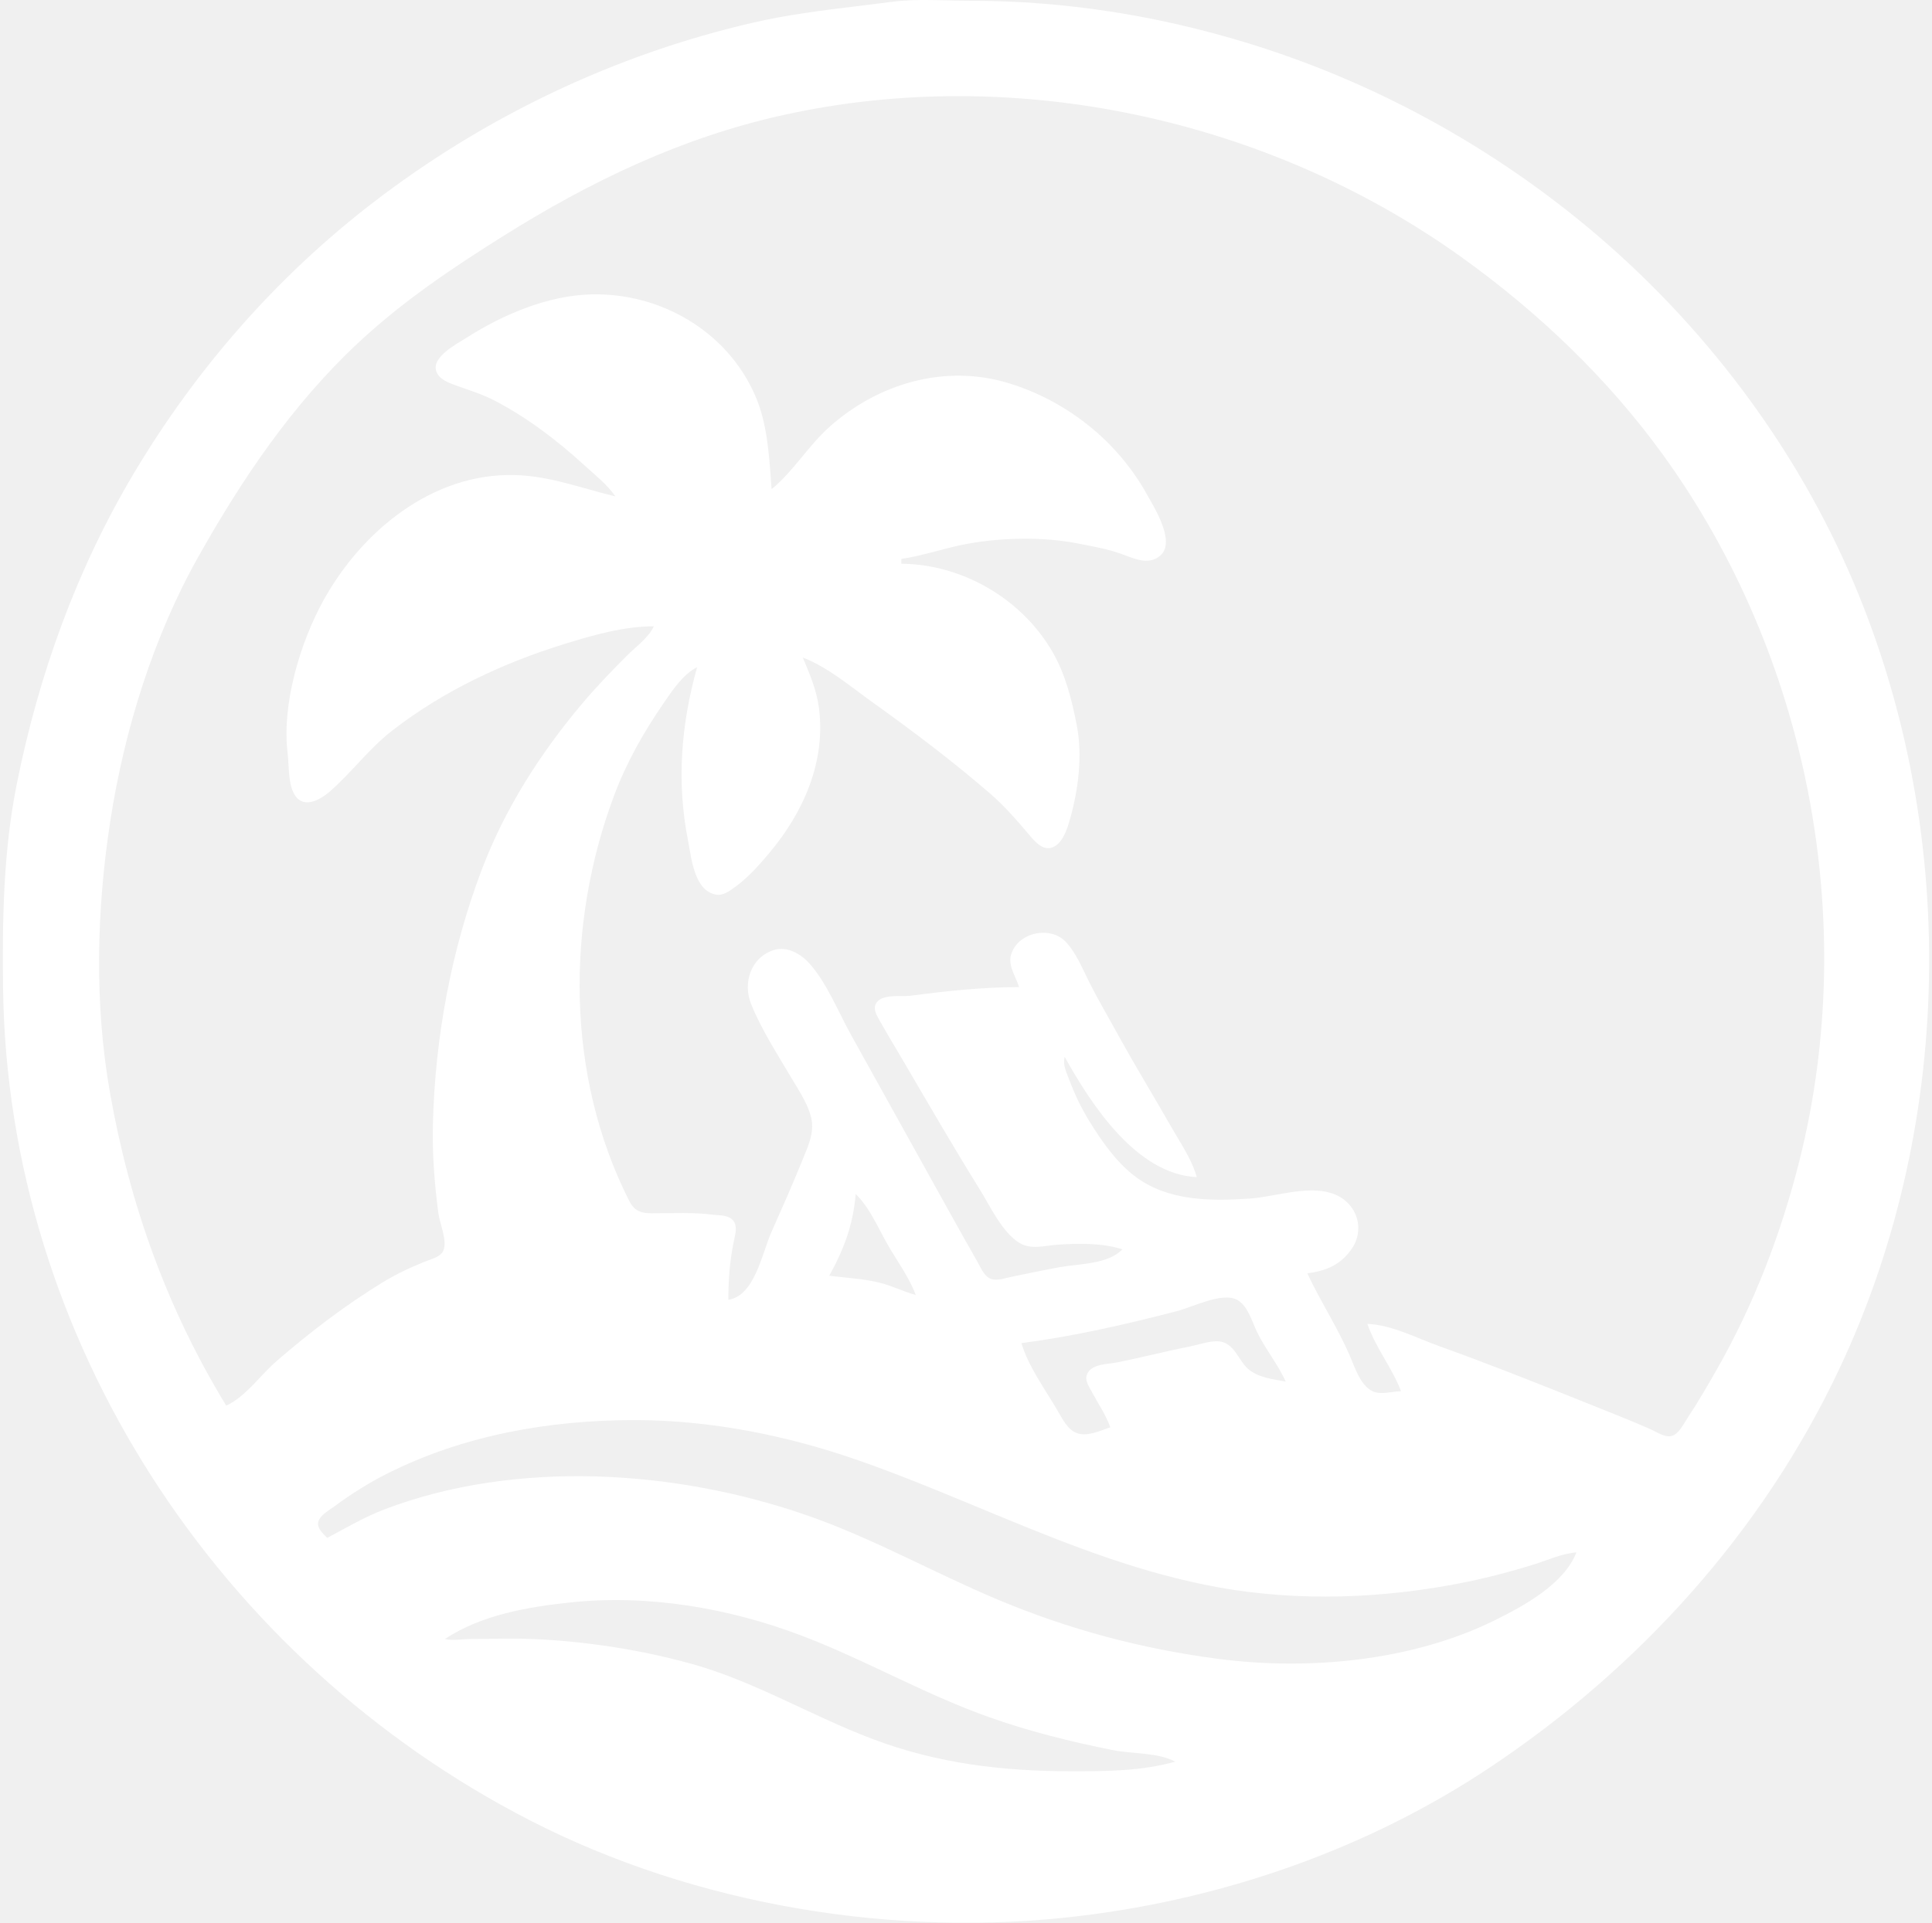
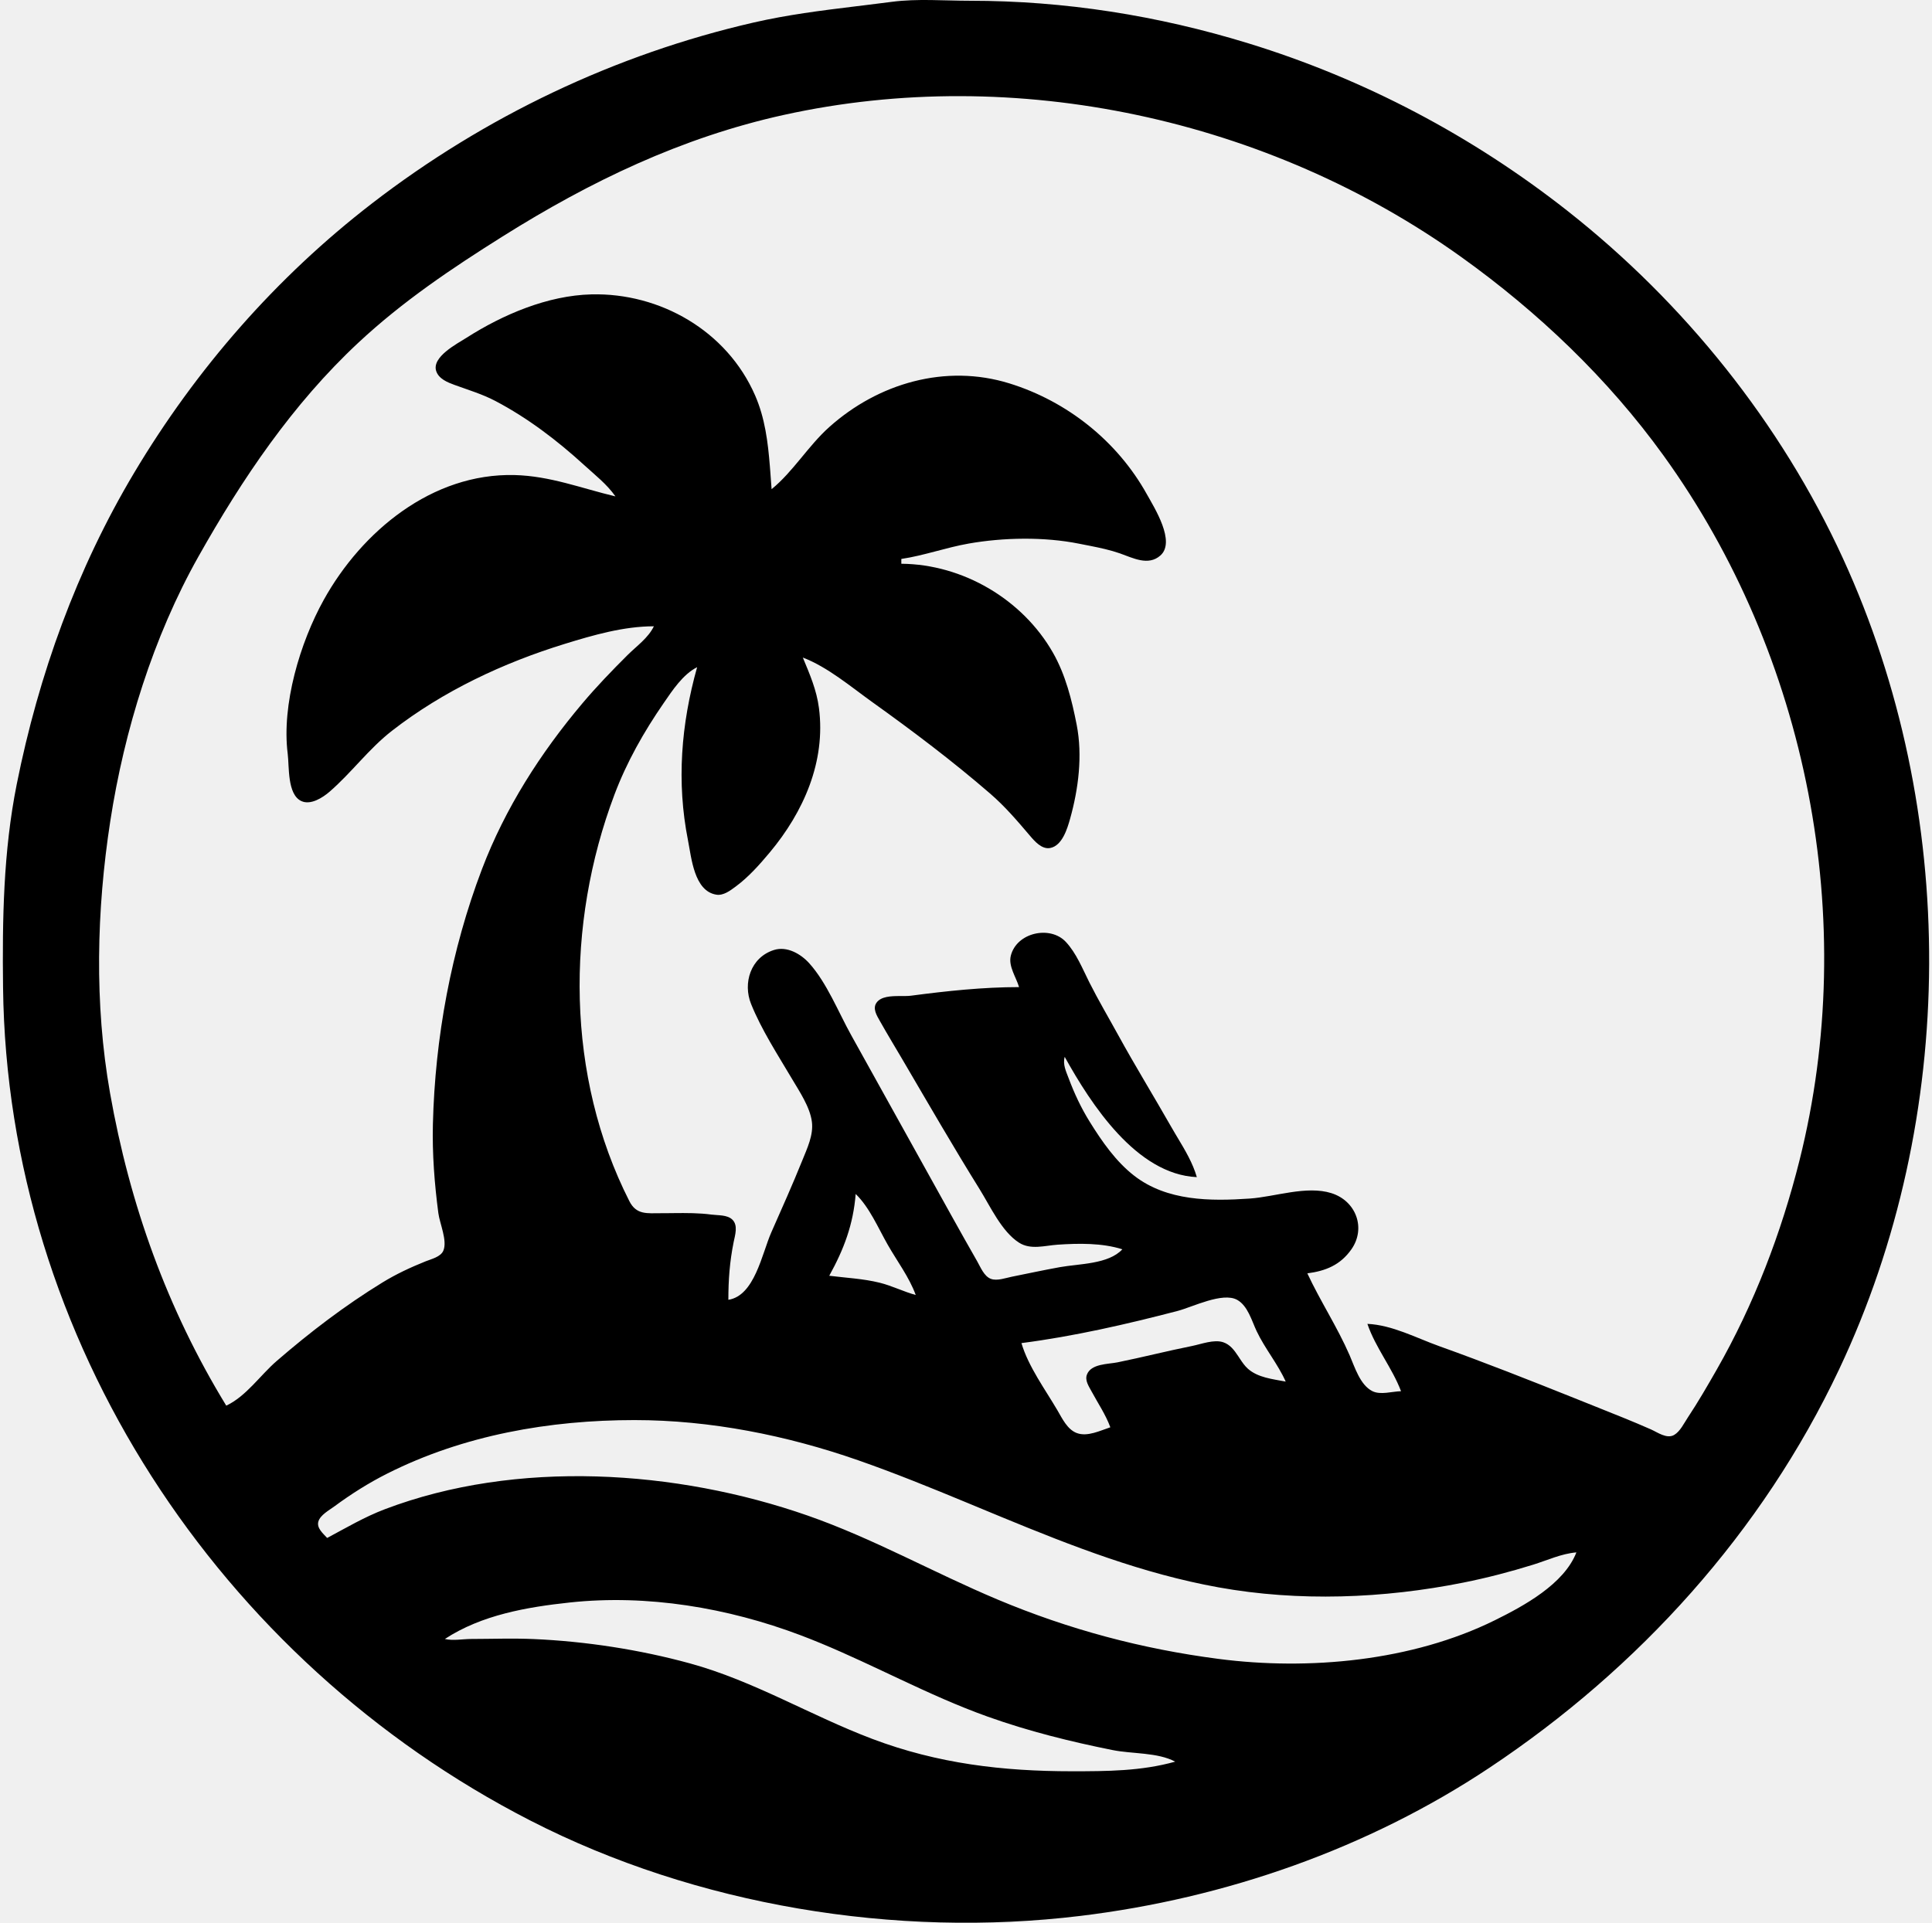
<svg xmlns="http://www.w3.org/2000/svg" height="660" viewBox="0 0 663 660" width="663">
-   <path d="m305.114.624c8.718-1.145 17.927-.365 26.713-.365 32.549 0 64.506 5.053 95.649 14.631 39.744 12.224 76.763 31.767 109.436 57.478 40.047 31.513 73.229 72.847 94.521 119.236 39.836 86.79 39.544 191.973-1.268 278.398-26.389 55.88-68.724 102.65-119.965 136.757-41.809 27.829-90.707 44.863-140.457 50.893-63.325 7.678-131.785-3.542-188.712-32.729-106.869-54.795-179.523-165.076-180.96-285.932-.277-23.301.086-46.741 4.699-69.815 7.513-37.579 20.613-73.904 40.286-106.877 21.281-35.67 48.77-67.147 81.688-92.526 38.602-29.761 83.468-51.167 130.978-62.058 11.474-2.63 22.995-4.087 34.573-5.496l3.658-.445c3.05-.372 6.104-.748 9.163-1.15zm-110.556 549.441c-14.717 1.578-30.239 4.256-42.87 12.522 2.843.684 6.102.005 9.069 0 7.125-.012 14.318-.28 21.435.032 17.817.782 36.382 3.632 53.587 8.35 22.029 6.041 41.433 17.929 62.656 25.945 22.39 8.457 44.677 11.085 68.427 11.085 11.968 0 23.846-.036 35.45-3.303-6.056-3.225-14.726-2.62-21.435-3.963-14.557-2.915-28.869-6.475-42.87-11.47-10.305-3.677-20.231-8.214-30.111-12.849l-6.349-2.985c-9.171-4.309-18.363-8.561-27.845-12.143-24.932-9.418-52.56-14.072-79.144-11.222zm22.259-62.614c-29.164 0-58.66 5.137-84.915 18.37-6.361 3.206-12.408 7.026-18.137 11.259-1.746 1.291-4.842 2.948-5.487 5.192-.655 2.276 1.686 4.182 3.014 5.638 6.562-3.498 12.797-7.2 19.786-9.855 45.199-17.17 99.992-13.571 145.098 2.172 22.494 7.851 43.219 19.592 65.129 28.8 24.503 10.298 49.53 16.975 75.847 20.399 31.042 4.038 66.434.765 94.808-13.242 9.971-4.922 23.814-12.422 28.03-23.32-5.207.455-9.892 2.686-14.84 4.224-7.867 2.446-15.827 4.52-23.908 6.139-27.388 5.487-56.512 6.619-84.091 1.64-25.992-4.693-50.143-14.119-74.18-24.035l-3.068-1.268c-2.045-.847-4.09-1.696-6.136-2.544l-3.069-1.272c-12.28-5.086-24.607-10.111-37.211-14.51-24.485-8.547-50.727-13.785-76.671-13.785zm51.114-447.991c-34.96 7.723-66.277 22.761-96.457 41.718-17.521 11.005-34.282 22.28-49.465 36.444-22.579 21.065-39.836 46.669-54.887 73.412-15.507 27.554-25.45 59.666-30.255 90.824-4.714 30.568-5.491 62.707-.091 93.301 6.75 38.249 19.599 74.141 39.89 107.338 6.819-3.185 11.66-10.446 17.313-15.337 11.415-9.876 23.4-19.029 36.275-26.929 4.766-2.924 9.662-5.194 14.84-7.275 1.953-.785 5.146-1.503 6.065-3.648 1.461-3.407-1.241-9.336-1.705-12.866-1.325-10.096-2.125-20.363-1.875-30.55.725-29.669 6.27-59.752 16.826-87.521 7.955-20.924 20.107-39.922 34.503-56.972 4.885-5.785 10.078-11.171 15.437-16.513 3.167-3.157 7.098-5.859 9.069-9.909-10.337.007-20.675 2.987-30.504 6.013-21.174 6.52-41.801 16.193-59.358 29.842-8.008 6.226-13.873 14.387-21.447 20.94-2.323 2.011-6.485 4.705-9.695 3.188-4.85-2.29-4.101-11.835-4.657-16.222-2.137-16.873 4.255-38.216 12.378-52.843 13.04-23.48 37.151-43.529 65.467-42.829 12.229.302 22.935 4.551 34.626 7.325-2.965-4.212-6.939-7.282-10.717-10.734-9.257-8.459-19.383-16.185-30.504-22.029-4.474-2.351-9.291-3.779-14.015-5.506-2.375-.868-5.366-2.063-6.26-4.702-1.655-4.889 7.149-9.417 10.382-11.479 12.5-7.969 27.827-14.525 42.87-14.894 23.509-.577 46.479 12.468 56.163 34.666 3.404 7.803 4.411 16.055 5.079 24.383l.122 1.562.174 2.346c.019.261.038.521.057.782l.116 1.564.12 1.564c7.384-6.019 12.577-14.877 19.786-21.324 16.861-15.078 39.937-21.772 61.832-14.984 19.787 6.133 36.984 19.788 47.106 37.96 2.648 4.754 10.036 16.374 4.698 21.109-4.177 3.707-9.475.818-13.881-.719-3.336-1.164-6.783-1.902-10.242-2.586l-1.887-.37c-.629-.123-1.258-.246-1.886-.372-11.98-2.402-25.917-2.153-37.923-.041-7.763 1.365-15.349 4.128-23.084 5.272v1.651c21.15.175 41.609 12.241 52.043 30.55 4.323 7.585 6.482 16.267 8.139 24.77 2.048 10.509.608 21.959-2.263 32.201-.963 3.434-2.711 9.256-6.817 10.047-2.903.559-5.368-2.331-7.025-4.279-4.344-5.108-8.476-9.963-13.573-14.374-12.896-11.157-26.531-21.449-40.397-31.373-7.362-5.269-15.426-12.12-23.908-15.34 2.385 5.745 4.721 11.086 5.533 17.339 2.386 18.393-5.314 35.705-16.872 49.54-3.527 4.222-7.299 8.476-11.745 11.756-1.843 1.361-4.157 3.138-6.595 2.753-7.646-1.208-8.556-12.733-9.728-18.637-3.97-19.999-2.376-39.861 3.133-59.449-4.901 2.485-8.444 7.924-11.521 12.385-6.771 9.816-12.646 20.199-16.859 31.376-16.778 44.52-16.616 96.664 5.119 139.523 2.427 4.786 6.111 4.144 10.895 4.144.721 0 1.443-.005 2.165-.011l2.168-.022c4.339-.045 8.687-.065 12.98.509 2.228.297 5.321.032 7.084 1.674 2.111 1.967.986 5.339.5 7.759-1.359 6.766-1.813 12.914-1.813 19.816 9.024-1.399 11.525-15.866 14.724-23.119 3.625-8.216 7.313-16.441 10.667-24.77 1.649-4.094 3.854-8.671 3.275-13.211-.65-5.102-4.336-10.511-6.905-14.862-4.862-8.234-10.389-16.708-13.969-25.596-2.862-7.105-.197-15.983 7.872-18.522 4.45-1.4 9.198 1.346 12.094 4.563 6.073 6.743 9.993 16.778 14.402 24.693l34.395 61.926c2.921 5.244 5.848 10.482 8.837 15.688 1.166 2.031 2.352 5.167 4.74 6.033 2.127.771 5.033-.325 7.149-.749 5.492-1.1 10.976-2.287 16.488-3.283 6.605-1.193 16.674-.969 21.435-6.13-6.963-2.205-15.012-2.075-22.259-1.578-4.353.299-9.178 1.856-13.178-.686-5.953-3.783-9.91-12.522-13.553-18.378-8.98-14.439-17.441-29.096-26.041-43.761l-1.376-2.335-2.766-4.665c-1.381-2.334-2.751-4.675-4.08-7.036-1.027-1.826-2.55-4.233-1.078-6.247 1.546-2.114 4.915-2.239 7.956-2.243l.603 0c1.195.002 2.316.002 3.223-.117 12.274-1.615 24.719-2.953 37.099-2.953-.964-3.352-3.72-7.141-2.838-10.73 1.972-8.031 13.526-10.543 18.9-4.781 3.608 3.868 5.704 9.192 8.051 13.86 3.097 6.162 6.624 12.118 9.941 18.165 5.806 10.586 12.146 20.881 18.117 31.376.492.866 1 1.727 1.512 2.587l.772 1.291c2.577 4.303 5.165 8.635 6.553 13.462-20.736-.949-36.302-25.019-45.343-41.284-.721 2.604.451 4.928 1.388 7.431 1.948 5.198 4.276 10.148 7.206 14.862 4.185 6.733 8.982 13.666 15.314 18.554 11.236 8.674 26.053 8.722 39.572 7.794 8.67-.595 19.503-4.542 28.03-1.864 8.514 2.674 11.941 12.063 6.885 19.276-3.787 5.403-8.843 7.443-15.129 8.258 4.445 9.536 10.269 18.385 14.49 28.073 1.758 4.036 3.591 10.221 7.805 12.35 2.806 1.417 6.825.097 9.858.035-3.044-8.054-8.743-14.888-11.542-23.119 8.534.391 16.787 4.843 24.733 7.685 15.63 5.59 31.064 11.702 46.475 17.869l7.112 2.849c6.339 2.539 12.716 5.052 18.962 7.813 2.285 1.01 5.449 3.37 7.975 1.917 2.061-1.186 3.394-4.015 4.665-5.932 3.556-5.362 6.776-10.929 9.966-16.513 12.774-22.366 22.144-46.873 28.403-71.834 20.645-82.323 2.934-173.156-46.677-241.923-19.061-26.421-43.033-49.262-69.462-68.178-66.139-47.337-152.911-66.294-232.487-48.717zm135.205 410.529c-17.533 4.571-35.602 8.714-53.587 11.04 2.365 8.053 8.145 15.886 12.376 23.119 1.636 2.797 3.386 6.542 6.618 7.756 3.651 1.371 8.064-.854 11.509-1.976-1.595-4.365-4.28-8.292-6.477-12.385-.905-1.688-2.306-3.686-1.56-5.69 1.411-3.787 7.266-3.564 10.51-4.222 8.547-1.734 17.005-3.898 25.557-5.611 3.151-.632 7.539-2.342 10.705-1.286 2.371.791 3.8 2.745 5.152 4.782l.606.919c.809 1.223 1.637 2.418 2.671 3.351 3.458 3.122 8.628 3.602 13.018 4.454-2.679-6.027-7.13-11.301-9.985-17.339-1.66-3.512-3.023-8.678-6.656-10.707-5.005-2.796-15.342 2.461-20.458 3.796zm-110.473-40.152c-.825 10.468-4.036 18.985-9.069 28.073 5.767.73 11.649.99 17.313 2.394 4.245 1.052 8.157 3.058 12.366 4.212-2.251-6.158-6.426-11.652-9.661-17.339-3.266-5.741-6.19-12.717-10.949-17.339z" fill="#fff" transform="translate(.9778)" />
+   <path d="m305.114.624c8.718-1.145 17.927-.365 26.713-.365 32.549 0 64.506 5.053 95.649 14.631 39.744 12.224 76.763 31.767 109.436 57.478 40.047 31.513 73.229 72.847 94.521 119.236 39.836 86.79 39.544 191.973-1.268 278.398-26.389 55.88-68.724 102.65-119.965 136.757-41.809 27.829-90.707 44.863-140.457 50.893-63.325 7.678-131.785-3.542-188.712-32.729-106.869-54.795-179.523-165.076-180.96-285.932-.277-23.301.086-46.741 4.699-69.815 7.513-37.579 20.613-73.904 40.286-106.877 21.281-35.67 48.77-67.147 81.688-92.526 38.602-29.761 83.468-51.167 130.978-62.058 11.474-2.63 22.995-4.087 34.573-5.496l3.658-.445c3.05-.372 6.104-.748 9.163-1.15zm-110.556 549.441c-14.717 1.578-30.239 4.256-42.87 12.522 2.843.684 6.102.005 9.069 0 7.125-.012 14.318-.28 21.435.032 17.817.782 36.382 3.632 53.587 8.35 22.029 6.041 41.433 17.929 62.656 25.945 22.39 8.457 44.677 11.085 68.427 11.085 11.968 0 23.846-.036 35.45-3.303-6.056-3.225-14.726-2.62-21.435-3.963-14.557-2.915-28.869-6.475-42.87-11.47-10.305-3.677-20.231-8.214-30.111-12.849l-6.349-2.985c-9.171-4.309-18.363-8.561-27.845-12.143-24.932-9.418-52.56-14.072-79.144-11.222zm22.259-62.614c-29.164 0-58.66 5.137-84.915 18.37-6.361 3.206-12.408 7.026-18.137 11.259-1.746 1.291-4.842 2.948-5.487 5.192-.655 2.276 1.686 4.182 3.014 5.638 6.562-3.498 12.797-7.2 19.786-9.855 45.199-17.17 99.992-13.571 145.098 2.172 22.494 7.851 43.219 19.592 65.129 28.8 24.503 10.298 49.53 16.975 75.847 20.399 31.042 4.038 66.434.765 94.808-13.242 9.971-4.922 23.814-12.422 28.03-23.32-5.207.455-9.892 2.686-14.84 4.224-7.867 2.446-15.827 4.52-23.908 6.139-27.388 5.487-56.512 6.619-84.091 1.64-25.992-4.693-50.143-14.119-74.18-24.035l-3.068-1.268c-2.045-.847-4.09-1.696-6.136-2.544l-3.069-1.272c-12.28-5.086-24.607-10.111-37.211-14.51-24.485-8.547-50.727-13.785-76.671-13.785zm51.114-447.991c-34.96 7.723-66.277 22.761-96.457 41.718-17.521 11.005-34.282 22.28-49.465 36.444-22.579 21.065-39.836 46.669-54.887 73.412-15.507 27.554-25.45 59.666-30.255 90.824-4.714 30.568-5.491 62.707-.091 93.301 6.75 38.249 19.599 74.141 39.89 107.338 6.819-3.185 11.66-10.446 17.313-15.337 11.415-9.876 23.4-19.029 36.275-26.929 4.766-2.924 9.662-5.194 14.84-7.275 1.953-.785 5.146-1.503 6.065-3.648 1.461-3.407-1.241-9.336-1.705-12.866-1.325-10.096-2.125-20.363-1.875-30.55.725-29.669 6.27-59.752 16.826-87.521 7.955-20.924 20.107-39.922 34.503-56.972 4.885-5.785 10.078-11.171 15.437-16.513 3.167-3.157 7.098-5.859 9.069-9.909-10.337.007-20.675 2.987-30.504 6.013-21.174 6.52-41.801 16.193-59.358 29.842-8.008 6.226-13.873 14.387-21.447 20.94-2.323 2.011-6.485 4.705-9.695 3.188-4.85-2.29-4.101-11.835-4.657-16.222-2.137-16.873 4.255-38.216 12.378-52.843 13.04-23.48 37.151-43.529 65.467-42.829 12.229.302 22.935 4.551 34.626 7.325-2.965-4.212-6.939-7.282-10.717-10.734-9.257-8.459-19.383-16.185-30.504-22.029-4.474-2.351-9.291-3.779-14.015-5.506-2.375-.868-5.366-2.063-6.26-4.702-1.655-4.889 7.149-9.417 10.382-11.479 12.5-7.969 27.827-14.525 42.87-14.894 23.509-.577 46.479 12.468 56.163 34.666 3.404 7.803 4.411 16.055 5.079 24.383l.122 1.562.174 2.346c.019.261.038.521.057.782l.116 1.564.12 1.564c7.384-6.019 12.577-14.877 19.786-21.324 16.861-15.078 39.937-21.772 61.832-14.984 19.787 6.133 36.984 19.788 47.106 37.96 2.648 4.754 10.036 16.374 4.698 21.109-4.177 3.707-9.475.818-13.881-.719-3.336-1.164-6.783-1.902-10.242-2.586l-1.887-.37c-.629-.123-1.258-.246-1.886-.372-11.98-2.402-25.917-2.153-37.923-.041-7.763 1.365-15.349 4.128-23.084 5.272v1.651c21.15.175 41.609 12.241 52.043 30.55 4.323 7.585 6.482 16.267 8.139 24.77 2.048 10.509.608 21.959-2.263 32.201-.963 3.434-2.711 9.256-6.817 10.047-2.903.559-5.368-2.331-7.025-4.279-4.344-5.108-8.476-9.963-13.573-14.374-12.896-11.157-26.531-21.449-40.397-31.373-7.362-5.269-15.426-12.12-23.908-15.34 2.385 5.745 4.721 11.086 5.533 17.339 2.386 18.393-5.314 35.705-16.872 49.54-3.527 4.222-7.299 8.476-11.745 11.756-1.843 1.361-4.157 3.138-6.595 2.753-7.646-1.208-8.556-12.733-9.728-18.637-3.97-19.999-2.376-39.861 3.133-59.449-4.901 2.485-8.444 7.924-11.521 12.385-6.771 9.816-12.646 20.199-16.859 31.376-16.778 44.52-16.616 96.664 5.119 139.523 2.427 4.786 6.111 4.144 10.895 4.144.721 0 1.443-.005 2.165-.011l2.168-.022c4.339-.045 8.687-.065 12.98.509 2.228.297 5.321.032 7.084 1.674 2.111 1.967.986 5.339.5 7.759-1.359 6.766-1.813 12.914-1.813 19.816 9.024-1.399 11.525-15.866 14.724-23.119 3.625-8.216 7.313-16.441 10.667-24.77 1.649-4.094 3.854-8.671 3.275-13.211-.65-5.102-4.336-10.511-6.905-14.862-4.862-8.234-10.389-16.708-13.969-25.596-2.862-7.105-.197-15.983 7.872-18.522 4.45-1.4 9.198 1.346 12.094 4.563 6.073 6.743 9.993 16.778 14.402 24.693l34.395 61.926c2.921 5.244 5.848 10.482 8.837 15.688 1.166 2.031 2.352 5.167 4.74 6.033 2.127.771 5.033-.325 7.149-.749 5.492-1.1 10.976-2.287 16.488-3.283 6.605-1.193 16.674-.969 21.435-6.13-6.963-2.205-15.012-2.075-22.259-1.578-4.353.299-9.178 1.856-13.178-.686-5.953-3.783-9.91-12.522-13.553-18.378-8.98-14.439-17.441-29.096-26.041-43.761l-1.376-2.335-2.766-4.665c-1.381-2.334-2.751-4.675-4.08-7.036-1.027-1.826-2.55-4.233-1.078-6.247 1.546-2.114 4.915-2.239 7.956-2.243l.603 0c1.195.002 2.316.002 3.223-.117 12.274-1.615 24.719-2.953 37.099-2.953-.964-3.352-3.72-7.141-2.838-10.73 1.972-8.031 13.526-10.543 18.9-4.781 3.608 3.868 5.704 9.192 8.051 13.86 3.097 6.162 6.624 12.118 9.941 18.165 5.806 10.586 12.146 20.881 18.117 31.376.492.866 1 1.727 1.512 2.587l.772 1.291c2.577 4.303 5.165 8.635 6.553 13.462-20.736-.949-36.302-25.019-45.343-41.284-.721 2.604.451 4.928 1.388 7.431 1.948 5.198 4.276 10.148 7.206 14.862 4.185 6.733 8.982 13.666 15.314 18.554 11.236 8.674 26.053 8.722 39.572 7.794 8.67-.595 19.503-4.542 28.03-1.864 8.514 2.674 11.941 12.063 6.885 19.276-3.787 5.403-8.843 7.443-15.129 8.258 4.445 9.536 10.269 18.385 14.49 28.073 1.758 4.036 3.591 10.221 7.805 12.35 2.806 1.417 6.825.097 9.858.035-3.044-8.054-8.743-14.888-11.542-23.119 8.534.391 16.787 4.843 24.733 7.685 15.63 5.59 31.064 11.702 46.475 17.869l7.112 2.849c6.339 2.539 12.716 5.052 18.962 7.813 2.285 1.01 5.449 3.37 7.975 1.917 2.061-1.186 3.394-4.015 4.665-5.932 3.556-5.362 6.776-10.929 9.966-16.513 12.774-22.366 22.144-46.873 28.403-71.834 20.645-82.323 2.934-173.156-46.677-241.923-19.061-26.421-43.033-49.262-69.462-68.178-66.139-47.337-152.911-66.294-232.487-48.717zm135.205 410.529c-17.533 4.571-35.602 8.714-53.587 11.04 2.365 8.053 8.145 15.886 12.376 23.119 1.636 2.797 3.386 6.542 6.618 7.756 3.651 1.371 8.064-.854 11.509-1.976-1.595-4.365-4.28-8.292-6.477-12.385-.905-1.688-2.306-3.686-1.56-5.69 1.411-3.787 7.266-3.564 10.51-4.222 8.547-1.734 17.005-3.898 25.557-5.611 3.151-.632 7.539-2.342 10.705-1.286 2.371.791 3.8 2.745 5.152 4.782l.606.919c.809 1.223 1.637 2.418 2.671 3.351 3.458 3.122 8.628 3.602 13.018 4.454-2.679-6.027-7.13-11.301-9.985-17.339-1.66-3.512-3.023-8.678-6.656-10.707-5.005-2.796-15.342 2.461-20.458 3.796zm-110.473-40.152c-.825 10.468-4.036 18.985-9.069 28.073 5.767.73 11.649.99 17.313 2.394 4.245 1.052 8.157 3.058 12.366 4.212-2.251-6.158-6.426-11.652-9.661-17.339-3.266-5.741-6.19-12.717-10.949-17.339z" fill="currentColor" transform="translate(.9778)" />
</svg>
